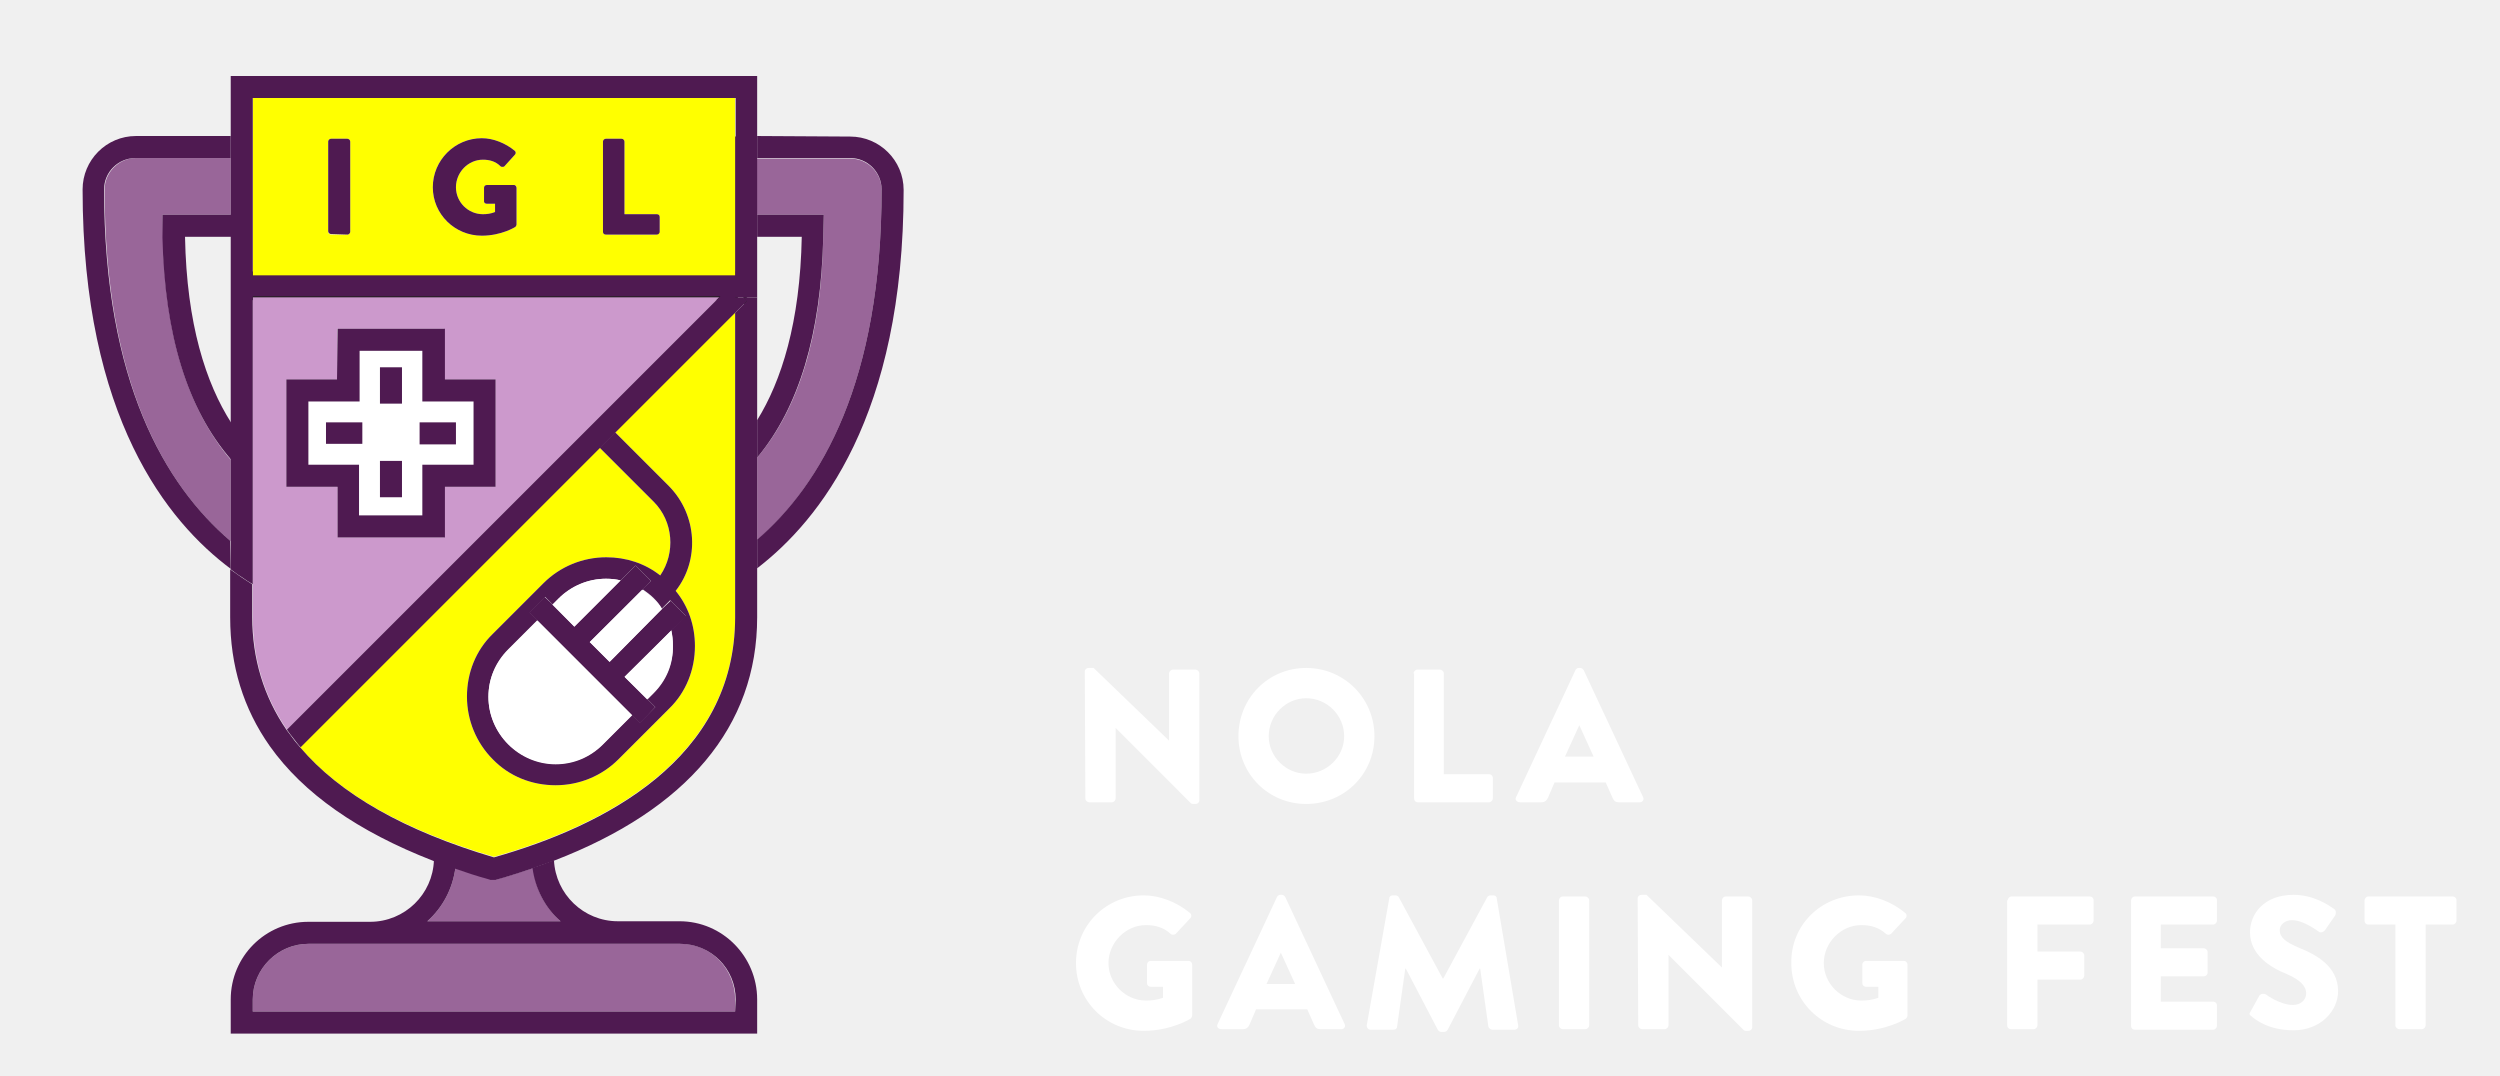
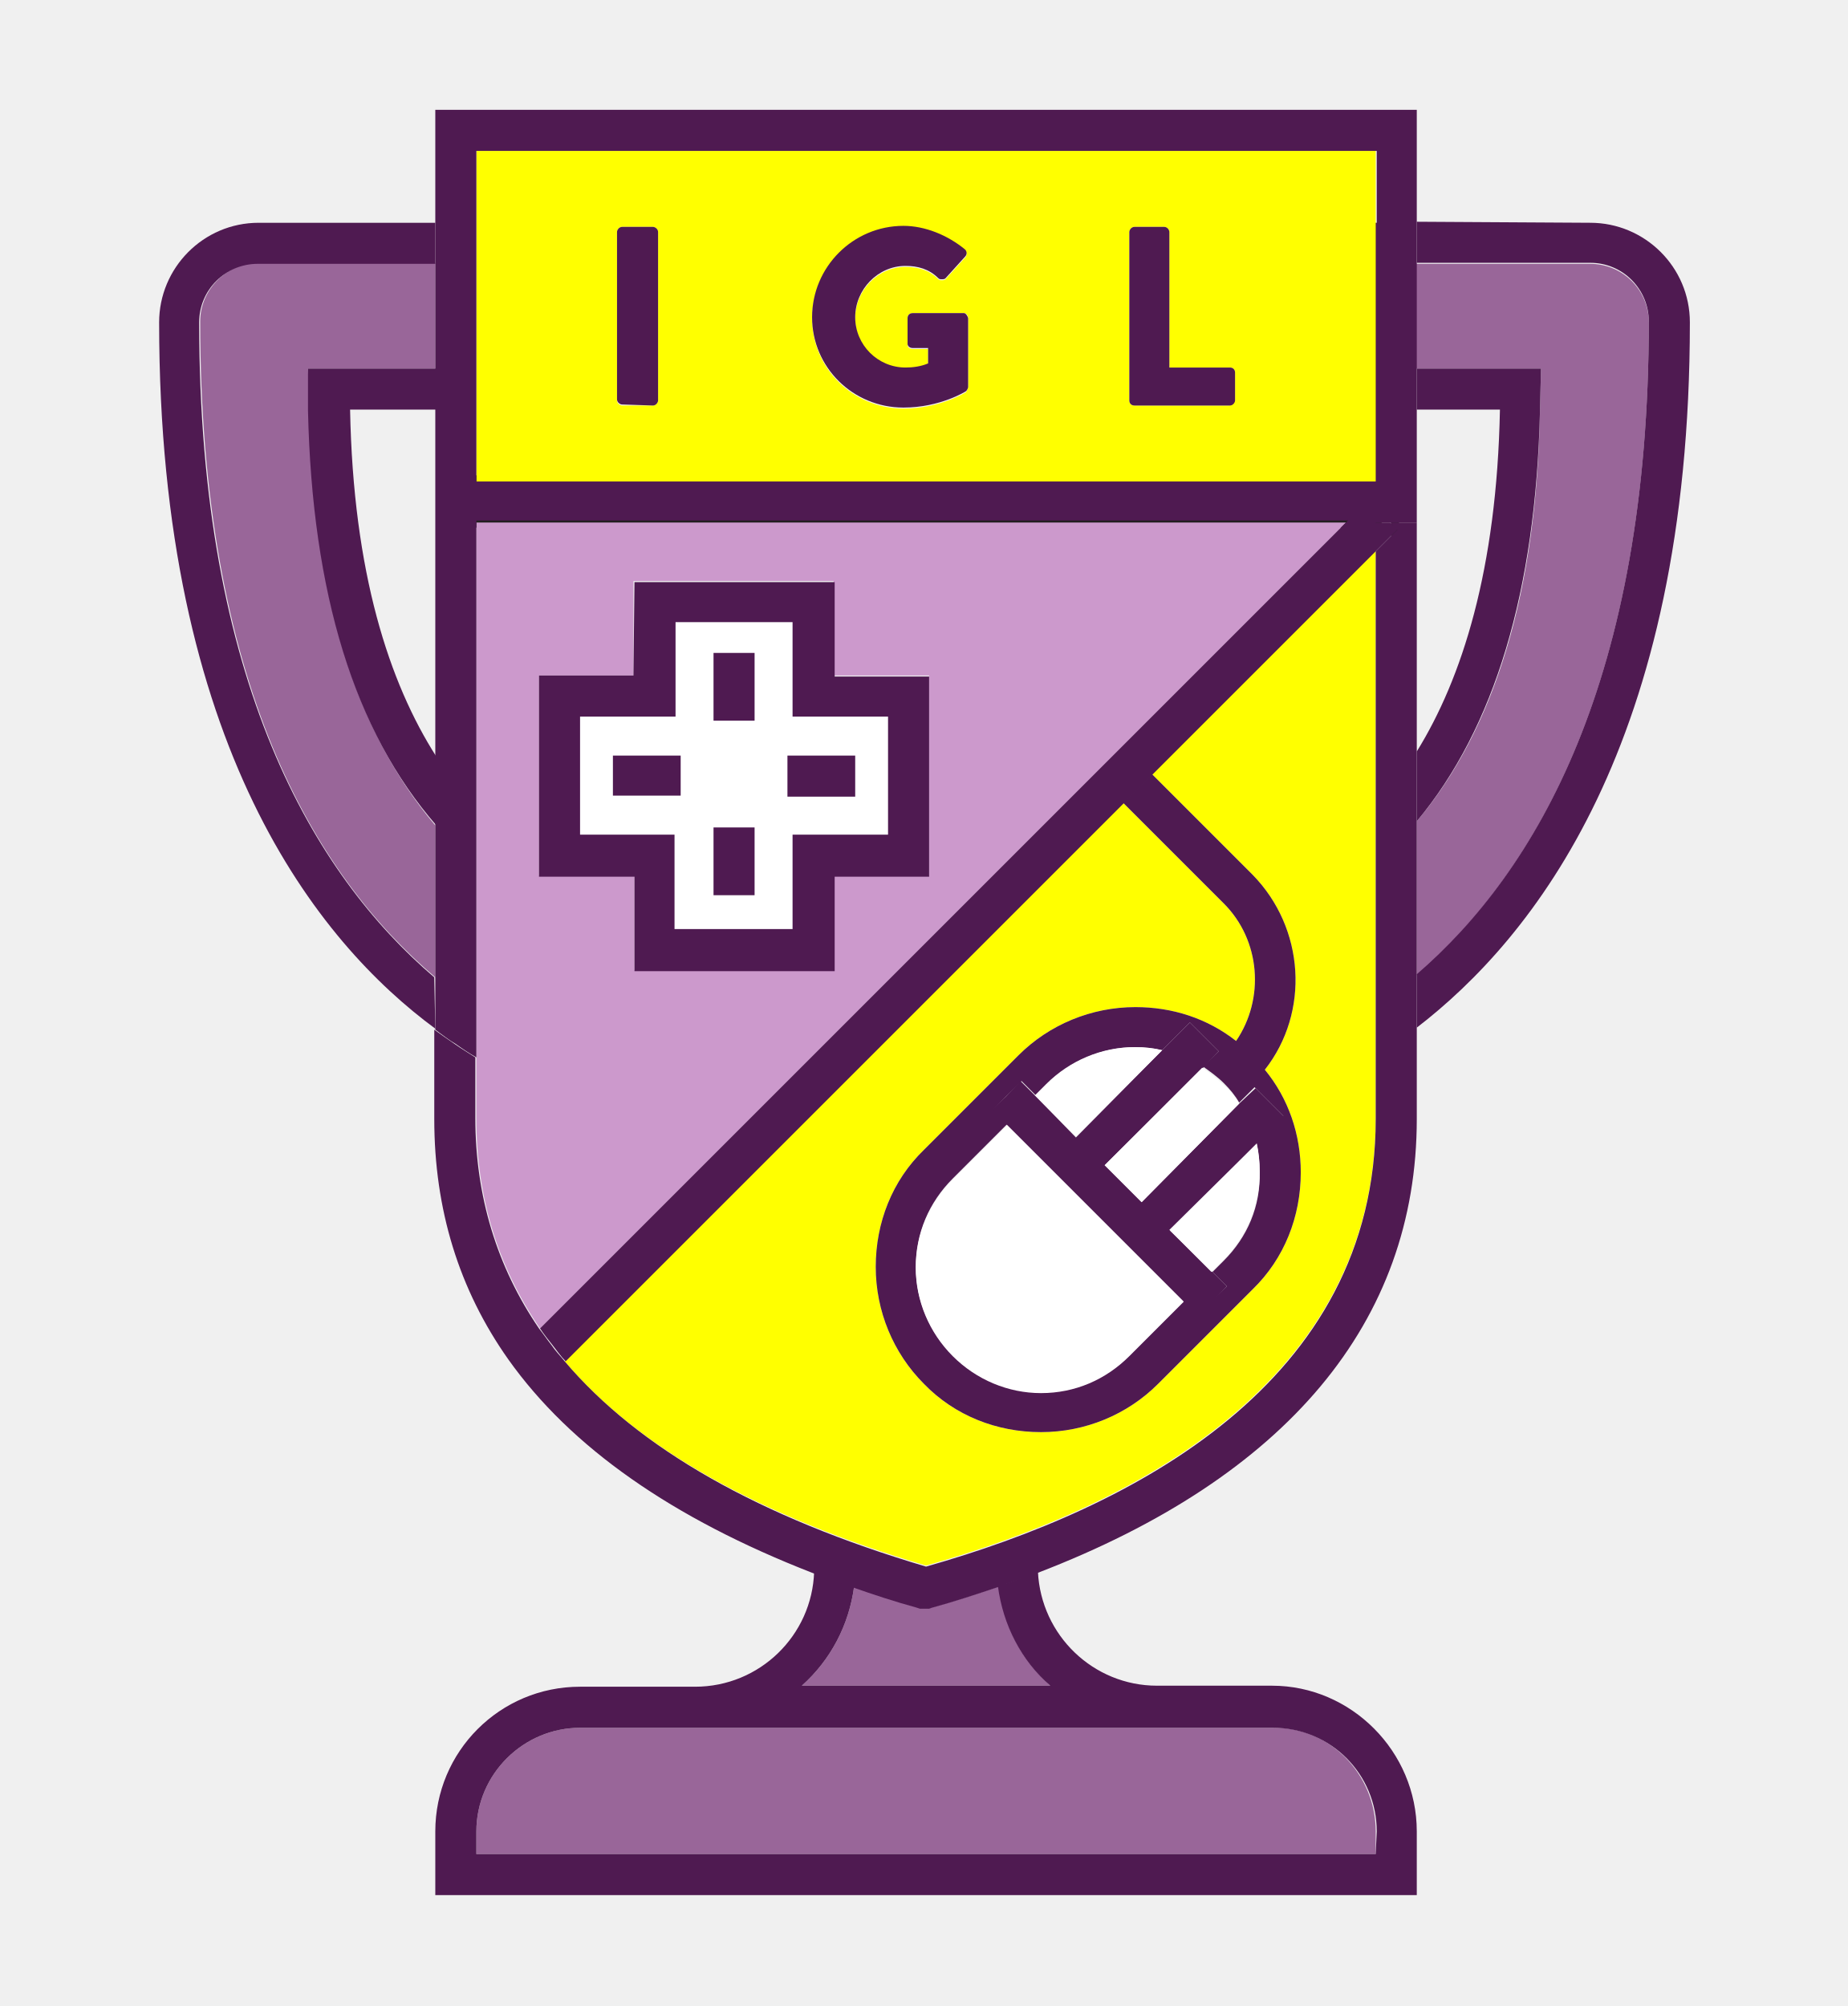
- <svg xmlns="http://www.w3.org/2000/svg" version="1.1" id="Layer_1" x="0px" y="0px" viewBox="0 0 454 195.4" style="enable-background:new 0 0 454 195.4;" xml:space="preserve">
+ <svg xmlns="http://www.w3.org/2000/svg" version="1.1" id="Layer_1" x="0px" y="0px" viewBox="0 0 180 195.4" style="enable-background:new 0 0 180 195.4;" xml:space="preserve">
  <style type="text/css">
	.st0{fill:#996699;}
	.st1{fill:#FFFFFF;stroke:#231F20;stroke-miterlimit:10;}
	.st2{fill:#4F1A51;}
	.st3{fill:#FFFF00;}
	.st4{fill:#FFFFFF;}
	.st5{fill:#CC99CC;}
</style>
-   <path class="st0" d="M29.5,39l0.1,4.1c0.3,17.7,4.5,31.2,12.3,40.4v14.8C30.1,88.3,19,69.6,19,34.4c0-3.1,2.6-5.7,5.7-5.7h17.2V39  h-8.4H29.5z" />
-   <rect x="45.9" y="49.8" class="st1" width="87.7" height="0.2" />
-   <path class="st0" d="M154.4,28.8c3.1,0,5.7,2.5,5.7,5.7c0,34.8-11,53.5-22.6,63.6v-15c7.7-9.1,11.7-22.6,12-40l0.1-4.1h-4.1h-8.1  V28.8H154.4z" />
-   <path class="st2" d="M41.9,103.3C30.5,94.8,15,75.9,15,34.4c0-5.3,4.3-9.7,9.7-9.7h17.2v4H24.6c-3.1,0-5.7,2.5-5.7,5.7  c0,35.1,11.2,53.8,22.9,63.8L41.9,103.3L41.9,103.3z" />
-   <path class="st2" d="M29.5,43.1V39h4.1H42v4h-8.4c0.3,15.9,3.8,26.6,8.4,33.8v6.7C34,74.3,29.9,60.8,29.5,43.1z" />
-   <path class="st2" d="M149.6,39l-0.1,4.1c-0.4,17.5-4.4,30.9-12,40v-6.8c4.4-7.1,7.8-17.7,8.1-33.3h-8.1v-4h8.1  C145.6,39,149.6,39,149.6,39z" />
-   <path class="st2" d="M154.4,24.8c5.3,0,9.7,4.3,9.7,9.7c0,41.1-15.3,60-26.6,68.7V98c11.6-10,22.6-28.7,22.6-63.6  c0-3.1-2.5-5.7-5.7-5.7h-16.9v-4L154.4,24.8L154.4,24.8z" />
-   <polygon class="st1" points="130.8,53.8 133.5,53.8 133.5,53.9 133.4,54 130.6,54 " />
-   <path class="st3" d="M133.5,24.8v-7H45.9v7V43v8.4h87.7V43l0,0V24.8H133.5z M63.6,42.1c0,0.2-0.2,0.5-0.5,0.5h-3  c-0.2,0-0.5-0.2-0.5-0.5V25.7c0-0.2,0.2-0.5,0.5-0.5h3c0.2,0,0.5,0.2,0.5,0.5V42.1z M93.6,41.2c0,0-2.5,1.6-6.1,1.6  c-4.9,0-8.9-3.9-8.9-8.8s4-8.9,8.9-8.9c2.1,0,4.3,0.9,6,2.3c0.2,0.2,0.2,0.5,0,0.7l-1.9,2.1c-0.1,0.1-0.2,0.1-0.4,0.1  c-0.1,0-0.2,0-0.3-0.1c-0.9-0.9-2-1.2-3.2-1.2c-2.7,0-4.9,2.3-4.9,5s2.2,4.9,4.9,4.9c0.7,0,1.5-0.1,2.2-0.4V37h-1.5  c-0.3,0-0.5-0.2-0.5-0.4v-2.5c0-0.3,0.2-0.5,0.5-0.5h2.9h2.1c0.2,0,0.4,0.2,0.4,0.5v6.7C93.8,40.9,93.7,41.1,93.6,41.2z M119.7,42.1  c0,0.2-0.2,0.5-0.5,0.5H110c-0.3,0-0.5-0.2-0.5-0.5V25.7c0-0.2,0.2-0.5,0.5-0.5h2.9c0.2,0,0.5,0.2,0.5,0.5v13.2h5.9  c0.3,0,0.5,0.2,0.5,0.5v2.7H119.7z" />
-   <path class="st3" d="M118.7,91.1c3.6,3.6,4,9.3,1.2,13.4c-2.8-2.2-6.2-3.3-9.8-3.3c-4.3,0-8.4,1.7-11.4,4.7l-9.2,9.2  c-3.1,3-4.7,7.1-4.7,11.4c0,4.3,1.7,8.4,4.7,11.4c3,3.1,7.1,4.7,11.4,4.7s8.4-1.7,11.4-4.7l9.2-9.2c3.1-3,4.7-7.1,4.7-11.4  c0-3.7-1.2-7.2-3.5-10c4.4-5.6,3.9-13.8-1.2-19l-9.8-9.8l21.8-21.8v24.9v24.3v6.1c0,25.7-23.7,37.9-43.8,43.6  c-16.2-4.8-28-11.4-35.2-19.9l54.4-54.4L118.7,91.1z" />
-   <path class="st2" d="M60.1,42.5c-0.2,0-0.5-0.2-0.5-0.5V25.7c0-0.2,0.2-0.5,0.5-0.5h3c0.2,0,0.5,0.2,0.5,0.5v16.4  c0,0.2-0.2,0.5-0.5,0.5L60.1,42.5L60.1,42.5z" />
-   <path class="st2" d="M113.4,25.7v13.2h5.9c0.3,0,0.5,0.2,0.5,0.5v2.7c0,0.2-0.2,0.5-0.5,0.5H110c-0.3,0-0.5-0.2-0.5-0.5V25.7  c0-0.2,0.2-0.5,0.5-0.5h2.9C113.2,25.2,113.4,25.5,113.4,25.7z" />
-   <path class="st2" d="M93.8,34.1v6.7c0,0.1-0.1,0.3-0.2,0.4c0,0-2.5,1.6-6.1,1.6c-4.9,0-8.9-3.9-8.9-8.8s4-8.9,8.9-8.9  c2.1,0,4.3,0.9,6,2.3c0.2,0.2,0.2,0.5,0,0.7l-1.9,2.1c-0.1,0.1-0.2,0.1-0.4,0.1c-0.1,0-0.2,0-0.3-0.1c-0.9-0.9-2-1.2-3.2-1.2  c-2.7,0-4.9,2.3-4.9,5s2.2,4.9,4.9,4.9c0.7,0,1.5-0.1,2.2-0.4V37h-1.5c-0.3,0-0.5-0.2-0.5-0.4v-2.5c0-0.3,0.2-0.5,0.5-0.5h2.9h2.1  C93.6,33.6,93.8,33.9,93.8,34.1z" />
-   <polygon class="st1" points="130.6,54 45.9,54 45.9,53.8 130.8,53.8 " />
-   <path class="st4" d="M76.7,72.9v-9.2H73h-7.7v9.2H56v7.7v3.8h9.2v9.2h11.5v-9.2H86V72.9H76.7z" />
-   <path class="st5" d="M45.9,54v28v24.1v5.9c0,7.7,2.1,14.5,6.2,20.5l31.8-31.8l9.2-9.2L130.6,54H45.9z M80.7,88.4v9.2H61.3v-9.2H52  V68.9h9.2v-9.2h19.5v9.2H90v19.5H80.7z" />
-   <polygon class="st1" points="135.6,54.7 135.5,54.7 135.5,54.6 " />
-   <path class="st0" d="M133.5,181.5v2.2H45.9v-2.2c0-5.6,4.6-10.1,10.1-10.1h11.2h45h0.1h11.2C129,171.3,133.5,175.9,133.5,181.5z" />
-   <polygon class="st1" points="132.9,52 132.6,52 132.8,51.8 " />
-   <polygon class="st2" points="124.6,111.9 121.9,114.5 113.5,123 117.6,127 119,128.4 117.6,129.9 116.2,131.3 114.8,129.9   97.5,112.6 96.1,111.2 97.5,109.8 98.9,108.4 100.4,109.8 104.3,113.8 112.7,105.4 115.4,102.7 116.8,104.1 118.2,105.5   116.7,107.1 107.1,116.6 110.7,120.2 120.2,110.6 121.8,109.1 123.2,110.5 " />
-   <path class="st2" d="M122.7,107.3c4.4-5.6,3.9-13.8-1.2-19l-9.8-9.8l-2.8,2.8l9.8,9.8c3.6,3.6,4,9.3,1.2,13.4  c-2.8-2.2-6.2-3.3-9.8-3.3c-4.3,0-8.4,1.7-11.4,4.7l-9.2,9.2c-3.1,3-4.7,7.1-4.7,11.4s1.7,8.4,4.7,11.4c3,3.1,7.1,4.7,11.4,4.7  s8.4-1.7,11.4-4.7l9.2-9.2c3.1-3,4.7-7.1,4.7-11.4C126.2,113.6,125,110.1,122.7,107.3z M118.7,125.9l-1.1,1.1l1.4,1.4l-1.4,1.4  l-1.4,1.4l-1.4-1.4l-5.3,5.3c-2.3,2.3-5.3,3.6-8.6,3.6c-3.2,0-6.3-1.3-8.6-3.6c-2.3-2.3-3.6-5.4-3.6-8.6c0-3.3,1.3-6.3,3.6-8.6  l5.3-5.3l-1.4-1.4l1.4-1.4l1.4-1.4l1.4,1.4l1.1-1.1c2.3-2.3,5.4-3.6,8.6-3.6c0.9,0,1.8,0.1,2.6,0.3l2.7-2.7l1.4,1.4l1.4,1.4l0,0  l-1.5,1.5c0.7,0.5,1.4,1,2,1.6s1.1,1.2,1.5,1.9l1.5-1.5l-0.3-0.4l-2.8-2.8l2.8,2.8l0.3,0.4l1.4,1.4l1.4,1.4l-2.6,2.6  c0.2,0.9,0.3,1.8,0.3,2.8C122.3,120.6,121,123.6,118.7,125.9z" />
-   <path class="st4" d="M121.9,114.5c0.2,0.9,0.3,1.8,0.3,2.8c0,3.3-1.3,6.3-3.6,8.6l-1.1,1.1l-4.1-4.1L121.9,114.5z" />
-   <path class="st4" d="M120.2,110.6l-9.5,9.6l-3.6-3.6l9.5-9.5c0.7,0.5,1.4,1,2,1.6C119.3,109.3,119.8,109.9,120.2,110.6z" />
-   <path class="st4" d="M114.8,129.9l-5.3,5.3c-2.3,2.3-5.3,3.6-8.6,3.6c-3.2,0-6.3-1.3-8.6-3.6c-2.3-2.3-3.6-5.4-3.6-8.6  c0-3.3,1.3-6.3,3.6-8.6l5.3-5.3L114.8,129.9z" />
-   <path class="st4" d="M112.7,105.4l-8.4,8.4l-4-4l1.1-1.1c2.3-2.3,5.4-3.6,8.6-3.6C111,105.1,111.9,105.2,112.7,105.4z" />
-   <path class="st0" d="M101.8,167.3H77.6c2.8-2.5,4.6-5.9,5.1-9.7c2,0.7,4.1,1.4,6.3,2l0.3,0.1h0.9l0.3-0.1c2.2-0.6,4.3-1.3,6.4-2  C97.2,161.5,99.1,164.9,101.8,167.3z" />
-   <path class="st2" d="M123.4,167.3h-11.2c-6.2,0-11.3-4.9-11.6-11.1c-1.3,0.5-2.6,1-3.9,1.4c0.5,3.8,2.3,7.3,5.1,9.7H77.6  c2.8-2.5,4.6-5.9,5.1-9.7c-1.3-0.5-2.6-0.9-3.9-1.4c-0.2,6.2-5.3,11.2-11.6,11.2H56c-7.8,0-14.1,6.3-14.1,14.1v6.2h95.6v-6.2  C137.5,173.7,131.2,167.3,123.4,167.3z M133.5,183.7H45.9v-2.2c0-5.6,4.6-10.1,10.1-10.1h11.2h45h0.1h11.2c5.6,0,10.1,4.5,10.1,10.1  L133.5,183.7L133.5,183.7z" />
-   <path class="st2" d="M61.3,59.7h19.5v9.2H90v19.5h-9.2v9.2H61.3v-9.2H52V68.9h9.2L61.3,59.7L61.3,59.7z M76.7,72.9v-9.2H73h-7.7v9.2  H56v7.7v3.8h9.2v9.2h11.5v-9.2H86V72.9H76.7z" />
-   <polygon class="st2" points="73,72.9 73,73.3 69,73.3 69,66.7 73,66.7 " />
-   <polygon class="st2" points="65.8,76.7 65.8,80.6 65.2,80.6 59.2,80.6 59.2,76.7 " />
-   <rect x="76.2" y="76.7" class="st2" width="6.6" height="4" />
-   <rect x="69" y="83.7" class="st2" width="4" height="6.6" />
-   <path class="st2" d="M134.9,54h-1.4l1.4-1.5h-2.8l-39,39l-9.2,9.2l-31.8,31.8c0.4,0.6,0.8,1.1,1.2,1.6s0.8,1.1,1.3,1.6L109,81.3l0,0  l2.8-2.8l0,0l21.8-21.8l2-2v-0.1L134.9,54z" />
-   <path class="st2" d="M54.5,135.7c-0.4-0.5-0.9-1-1.3-1.6c-0.4-0.5-0.8-1.1-1.2-1.6c-4.1-6-6.2-12.9-6.2-20.5v-5.9  c-0.6-0.4-1.3-0.8-2-1.3c-0.6-0.4-1.3-0.9-2-1.4v8.7c0,8.8,2.4,16.6,7.2,23.4c6.1,8.6,16,15.5,29.6,20.8c1.3,0.5,2.6,1,3.9,1.4  c2,0.7,4.1,1.4,6.3,2l0.3,0.1H90l0.3-0.1c2.2-0.6,4.3-1.3,6.4-2c1.3-0.5,2.6-0.9,3.9-1.4c24.2-9.3,36.9-24.4,36.9-44.2v-8.9V98V83.1  v-6.8V54h-2h-0.6l0.6,0.6l0,0l0.1,0.1l-0.1,0.1l-2,2v24.9V106l0,0v6.1c0,25.7-23.7,37.9-43.8,43.6C73.5,150.9,61.7,144.2,54.5,135.7  L54.5,135.7z" />
-   <path class="st2" d="M41.9,13.8v11v4V39v4v6.8l0,0V54v22.8v6.7v14.8v5.1c0.7,0.5,1.3,1,2,1.4c0.7,0.5,1.3,0.9,2,1.3V81.9V54l0,0  v-0.2h84.9h2.7v0.1V54h1.4h0.6h2v-4.2V43v-4V28.8v-4v-11C137.5,13.8,41.9,13.8,41.9,13.8z M133.5,24.8V43v6.8V50H45.9v-0.2V43V24.8  v-7h87.7v7H133.5z" />
  <g>
-     <path class="st4" d="M197,121.9c0-0.3,0.3-0.6,0.7-0.6h0.9l13.7,13.2h0v-12.2c0-0.3,0.3-0.7,0.7-0.7h4.1c0.3,0,0.7,0.3,0.7,0.7   v23.1c0,0.3-0.3,0.6-0.7,0.6h-0.5c-0.1,0-0.4-0.1-0.4-0.2l-13.6-13.6h0V145c0,0.3-0.3,0.7-0.7,0.7h-4.1c-0.3,0-0.7-0.3-0.7-0.7   L197,121.9z" />
-     <path class="st4" d="M237.2,121.3c6.9,0,12.4,5.5,12.4,12.4c0,6.9-5.5,12.3-12.4,12.3c-6.9,0-12.3-5.5-12.3-12.3   C224.9,126.8,230.3,121.3,237.2,121.3z M237.2,140.5c3.8,0,6.9-3.1,6.9-6.8c0-3.8-3.1-6.9-6.9-6.9c-3.7,0-6.8,3.1-6.8,6.9   C230.4,137.4,233.5,140.5,237.2,140.5z" />
-     <path class="st4" d="M256.7,122.3c0-0.3,0.3-0.7,0.7-0.7h4.1c0.3,0,0.7,0.3,0.7,0.7v18.3h8.2c0.4,0,0.7,0.3,0.7,0.7v3.7   c0,0.3-0.3,0.7-0.7,0.7h-12.9c-0.4,0-0.7-0.3-0.7-0.7V122.3z" />
-     <path class="st4" d="M275.3,144.8l10.8-23.1c0.1-0.2,0.3-0.4,0.6-0.4h0.3c0.2,0,0.5,0.2,0.6,0.4l10.8,23.1c0.2,0.4-0.1,0.9-0.6,0.9   h-3.8c-0.6,0-0.9-0.2-1.2-0.9l-1.2-2.7h-9.3l-1.2,2.8c-0.2,0.4-0.5,0.8-1.2,0.8h-3.8C275.4,145.7,275.1,145.2,275.3,144.8z    M289.4,137.4l-2.6-5.7h0l-2.6,5.7H289.4z" />
-     <path class="st4" d="M207.7,162.6c2.9,0,6,1.2,8.4,3.2c0.3,0.2,0.3,0.7,0.1,0.9l-2.7,2.9c-0.3,0.2-0.7,0.2-0.9,0   c-1.3-1.2-2.8-1.6-4.5-1.6c-3.7,0-6.8,3.2-6.8,6.9c0,3.7,3.1,6.8,6.8,6.8c1,0,2-0.1,3.1-0.5v-2h-2.2c-0.4,0-0.7-0.3-0.7-0.6v-3.4   c0-0.4,0.3-0.7,0.7-0.7h6.9c0.3,0,0.6,0.3,0.6,0.7l0,9.2c0,0.2-0.1,0.4-0.3,0.6c0,0-3.5,2.2-8.5,2.2c-6.8,0-12.3-5.4-12.3-12.3   C195.4,168,200.9,162.6,207.7,162.6z" />
-     <path class="st4" d="M221.1,186l10.8-23.1c0.1-0.2,0.3-0.4,0.6-0.4h0.3c0.2,0,0.5,0.2,0.6,0.4l10.8,23.1c0.2,0.4-0.1,0.9-0.6,0.9   h-3.8c-0.6,0-0.9-0.2-1.2-0.9l-1.2-2.7h-9.3l-1.2,2.8c-0.2,0.4-0.5,0.8-1.2,0.8h-3.8C221.2,186.9,220.9,186.5,221.1,186z    M235.2,178.7l-2.6-5.7h0l-2.6,5.7H235.2z" />
-     <path class="st4" d="M252.3,163.1c0-0.3,0.3-0.5,0.6-0.5h0.5c0.2,0,0.5,0.1,0.6,0.3l8,14.8h0.1l8-14.8c0.1-0.2,0.4-0.3,0.6-0.3h0.5   c0.3,0,0.6,0.2,0.6,0.5l3.9,23.1c0.1,0.4-0.2,0.8-0.7,0.8H271c-0.3,0-0.6-0.3-0.7-0.5l-1.5-10.6h-0.1l-5.8,11.1   c-0.1,0.2-0.4,0.4-0.6,0.4h-0.6c-0.2,0-0.5-0.2-0.6-0.4l-5.8-11.1h-0.1l-1.5,10.6c0,0.3-0.3,0.5-0.7,0.5h-4.1   c-0.4,0-0.7-0.3-0.7-0.8L252.3,163.1z" />
-     <path class="st4" d="M283.1,163.5c0-0.3,0.3-0.7,0.7-0.7h4.1c0.3,0,0.7,0.3,0.7,0.7v22.7c0,0.3-0.3,0.7-0.7,0.7h-4.1   c-0.3,0-0.7-0.3-0.7-0.7V163.5z" />
-     <path class="st4" d="M297.4,163.1c0-0.3,0.3-0.6,0.7-0.6h0.9l13.7,13.2h0v-12.2c0-0.3,0.3-0.7,0.7-0.7h4.1c0.3,0,0.7,0.3,0.7,0.7   v23.1c0,0.3-0.3,0.6-0.7,0.6h-0.5c-0.1,0-0.4-0.1-0.4-0.2l-13.6-13.6h0v12.8c0,0.3-0.3,0.7-0.7,0.7h-4.1c-0.3,0-0.7-0.3-0.7-0.7   L297.4,163.1z" />
-     <path class="st4" d="M337.6,162.6c2.9,0,6,1.2,8.4,3.2c0.3,0.2,0.3,0.7,0.1,0.9l-2.7,2.9c-0.3,0.2-0.7,0.2-0.9,0   c-1.3-1.2-2.8-1.6-4.5-1.6c-3.7,0-6.8,3.2-6.8,6.9c0,3.7,3.1,6.8,6.8,6.8c1,0,2-0.1,3.1-0.5v-2h-2.2c-0.4,0-0.7-0.3-0.7-0.6v-3.4   c0-0.4,0.3-0.7,0.7-0.7h6.9c0.3,0,0.6,0.3,0.6,0.7l0,9.2c0,0.2-0.1,0.4-0.3,0.6c0,0-3.5,2.2-8.5,2.2c-6.8,0-12.3-5.4-12.3-12.3   C325.2,168,330.7,162.6,337.6,162.6z" />
-     <path class="st4" d="M364.6,163.5c0-0.3,0.3-0.7,0.7-0.7h14.2c0.4,0,0.7,0.3,0.7,0.7v3.7c0,0.3-0.3,0.7-0.7,0.7H370v4.9h7.8   c0.3,0,0.7,0.3,0.7,0.7v3.7c0,0.3-0.3,0.7-0.7,0.7H370v8.3c0,0.3-0.3,0.7-0.7,0.7h-4.1c-0.4,0-0.7-0.3-0.7-0.7V163.5z" />
-     <path class="st4" d="M387,163.5c0-0.3,0.3-0.7,0.7-0.7h14.2c0.4,0,0.7,0.3,0.7,0.7v3.7c0,0.3-0.3,0.7-0.7,0.7h-9.5v4.3h7.8   c0.3,0,0.7,0.3,0.7,0.7v3.7c0,0.4-0.3,0.7-0.7,0.7h-7.8v4.6h9.5c0.4,0,0.7,0.3,0.7,0.7v3.7c0,0.3-0.3,0.7-0.7,0.7h-14.2   c-0.4,0-0.7-0.3-0.7-0.7V163.5z" />
-     <path class="st4" d="M408.7,183.7l1.6-2.9c0.3-0.4,0.9-0.4,1.2-0.2c0.1,0.1,2.6,1.9,4.9,1.9c1.4,0,2.4-0.9,2.4-2.1   c0-1.4-1.2-2.5-3.5-3.5c-3-1.2-6.7-3.5-6.7-7.6c0-3.4,2.6-6.8,7.9-6.8c3.6,0,6.3,1.8,7.4,2.6c0.4,0.2,0.3,0.9,0.2,1.1l-1.8,2.6   c-0.2,0.4-0.9,0.7-1.2,0.4c-0.3-0.2-2.8-2.1-4.9-2.1c-1.2,0-2.2,0.8-2.2,1.8c0,1.3,1,2.2,3.7,3.3c2.7,1.1,6.9,3.2,6.9,7.8   c0,3.5-3.1,7.1-8.1,7.1c-4.5,0-6.9-1.9-7.7-2.6C408.5,184.3,408.4,184.1,408.7,183.7z" />
-     <path class="st4" d="M435,167.9h-4.9c-0.4,0-0.7-0.3-0.7-0.7v-3.7c0-0.3,0.3-0.7,0.7-0.7h15.3c0.4,0,0.7,0.3,0.7,0.7v3.7   c0,0.3-0.3,0.7-0.7,0.7h-4.9v18.3c0,0.3-0.3,0.7-0.7,0.7h-4.1c-0.3,0-0.7-0.3-0.7-0.7V167.9z" />
+     <path class="st0" d="M30,35.9l0.1,4.1c0.3,17.7,4.5,31.2,12.3,40.4v14.8c-11.8-10-22.9-28.7-22.9-63.9c0-3.1,2.6-5.7,5.7-5.7h17.2   v10.3H34H30z" />
+     <rect x="46.4" y="46.8" class="st1" width="87.7" height="0.2" />
+     <path class="st0" d="M154.9,25.7c3.1,0,5.7,2.5,5.7,5.7c0,34.8-11,53.5-22.6,63.6V80c7.7-9.1,11.7-22.6,12-40l0.1-4.1h-4.1h-8.1   V25.7H154.9z" />
+     <path class="st2" d="M42.4,100.2C31,91.8,15.5,72.8,15.5,31.4c0-5.3,4.3-9.7,9.7-9.7h17.2v4H25.1c-3.1,0-5.7,2.5-5.7,5.7   c0,35.1,11.2,53.8,22.9,63.8L42.4,100.2L42.4,100.2z" />
+     <path class="st2" d="M30,40v-4.1h4.1h8.4v4h-8.4c0.3,15.9,3.8,26.6,8.4,33.8v6.7C34.5,71.2,30.4,57.8,30,40z" />
+     <path class="st2" d="M150.1,35.9L150,40c-0.4,17.5-4.4,30.9-12,40v-6.8c4.4-7.1,7.8-17.7,8.1-33.3H138v-4h8.1   C146.1,35.9,150.1,35.9,150.1,35.9z" />
+     <path class="st2" d="M154.9,21.7c5.3,0,9.7,4.3,9.7,9.7c0,41.1-15.3,60-26.6,68.7v-5.2c11.6-10,22.6-28.7,22.6-63.6   c0-3.1-2.5-5.7-5.7-5.7H138v-4L154.9,21.7L154.9,21.7z" />
+     <polygon class="st1" points="131.2,50.8 134,50.8 134,50.8 133.9,50.9 131.1,50.9  " />
+     <path class="st3" d="M134,21.7v-7H46.4v7v18.2v8.4h87.7v-8.4l0,0V21.7H134z M64.1,39c0,0.2-0.2,0.5-0.5,0.5h-3   c-0.2,0-0.5-0.2-0.5-0.5V22.6c0-0.2,0.2-0.5,0.5-0.5h3c0.2,0,0.5,0.2,0.5,0.5V39z M94.1,38.2c0,0-2.5,1.6-6.1,1.6   c-4.9,0-8.9-3.9-8.9-8.8s4-8.9,8.9-8.9c2.1,0,4.3,0.9,6,2.3c0.2,0.2,0.2,0.5,0,0.7l-1.9,2.1c-0.1,0.1-0.2,0.1-0.4,0.1   c-0.1,0-0.2,0-0.3-0.1c-0.9-0.9-2-1.2-3.2-1.2c-2.7,0-4.9,2.3-4.9,5s2.2,4.9,4.9,4.9c0.7,0,1.5-0.1,2.2-0.4v-1.5h-1.5   c-0.3,0-0.5-0.2-0.5-0.4V31c0-0.3,0.2-0.5,0.5-0.5h2.9h2.1c0.2,0,0.4,0.2,0.4,0.5v6.7C94.3,37.8,94.2,38,94.1,38.2z M120.2,39   c0,0.2-0.2,0.5-0.5,0.5h-9.2c-0.3,0-0.5-0.2-0.5-0.5V22.6c0-0.2,0.2-0.5,0.5-0.5h2.9c0.2,0,0.5,0.2,0.5,0.5v13.2h5.9   c0.3,0,0.5,0.2,0.5,0.5v2.7C120.3,39.1,120.2,39.1,120.2,39z" />
+     <path class="st3" d="M119.2,88c3.6,3.6,4,9.3,1.2,13.4c-2.8-2.2-6.2-3.3-9.8-3.3c-4.3,0-8.4,1.7-11.4,4.7l-9.2,9.2   c-3.1,3-4.7,7.1-4.7,11.4c0,4.3,1.7,8.4,4.7,11.4c3,3.1,7.1,4.7,11.4,4.7s8.4-1.7,11.4-4.7l9.2-9.2c3.1-3,4.7-7.1,4.7-11.4   c0-3.7-1.2-7.2-3.5-10c4.4-5.6,3.9-13.8-1.2-19l-9.8-9.8l21.8-21.8v24.9v24.3v6.1c0,25.7-23.7,37.9-43.8,43.6   c-16.2-4.8-28-11.4-35.2-19.9l54.4-54.4L119.2,88z" />
+     <path class="st2" d="M60.6,39.4c-0.2,0-0.5-0.2-0.5-0.5V22.6c0-0.2,0.2-0.5,0.5-0.5h3c0.2,0,0.5,0.2,0.5,0.5V39   c0,0.2-0.2,0.5-0.5,0.5L60.6,39.4L60.6,39.4z" />
+     <path class="st2" d="M113.9,22.6v13.2h5.9c0.3,0,0.5,0.2,0.5,0.5v2.7c0,0.2-0.2,0.5-0.5,0.5h-9.3c-0.3,0-0.5-0.2-0.5-0.5V22.6   c0-0.2,0.2-0.5,0.5-0.5h2.9C113.7,22.1,113.9,22.4,113.9,22.6z" />
+     <path class="st2" d="M94.3,31v6.7c0,0.1-0.1,0.3-0.2,0.4c0,0-2.5,1.6-6.1,1.6c-4.9,0-8.9-3.9-8.9-8.8s4-8.9,8.9-8.9   c2.1,0,4.3,0.9,6,2.3c0.2,0.2,0.2,0.5,0,0.7l-1.9,2.1c-0.1,0.1-0.2,0.1-0.4,0.1c-0.1,0-0.2,0-0.3-0.1c-0.9-0.9-2-1.2-3.2-1.2   c-2.7,0-4.9,2.3-4.9,5s2.2,4.9,4.9,4.9c0.7,0,1.5-0.1,2.2-0.4v-1.5h-1.5c-0.3,0-0.5-0.2-0.5-0.4V31c0-0.3,0.2-0.5,0.5-0.5h2.9h2.1   C94.1,30.5,94.3,30.9,94.3,31z" />
+     <polygon class="st1" points="131.1,50.9 46.4,50.9 46.4,50.8 131.2,50.8  " />
+     <path class="st4" d="M77.2,69.8v-9.2h-3.7h-7.7v9.2h-9.3v7.7v3.8h9.2v9.2h11.5v-9.2h9.3V69.8H77.2z" />
+     <path class="st5" d="M46.4,50.9v28V103v5.9c0,7.7,2.1,14.5,6.2,20.5l31.8-31.8l9.2-9.2l37.5-37.5H46.4z M81.2,85.3v9.2H61.8v-9.2   h-9.3V65.8h9.2v-9.2h19.5v9.2h9.3v19.5H81.2z" />
+     <polygon class="st1" points="136.1,51.7 136,51.7 136,51.5  " />
+     <path class="st0" d="M134,178.4v2.2H46.4v-2.2c0-5.6,4.6-10.1,10.1-10.1h11.2h45h0.1h11.2C129.5,168.2,134,172.8,134,178.4z" />
+     <polygon class="st1" points="133.4,48.9 133.1,48.9 133.2,48.8  " />
+     <polygon class="st2" points="125.1,108.8 122.4,111.4 114,119.9 118.1,123.9 119.5,125.3 118.1,126.8 116.7,128.2 115.3,126.8    98,109.5 96.6,108.1 98,106.8 99.4,105.3 100.9,106.8 104.8,110.8 113.2,102.3 115.9,99.6 117.3,101 118.7,102.4 117.2,104    107.6,113.5 111.2,117.1 120.7,107.5 122.3,106 123.7,107.4  " />
+     <path class="st2" d="M123.2,104.2c4.4-5.6,3.9-13.8-1.2-19l-9.8-9.8l-2.8,2.8l9.8,9.8c3.6,3.6,4,9.3,1.2,13.4   c-2.8-2.2-6.2-3.3-9.8-3.3c-4.3,0-8.4,1.7-11.4,4.7l-9.2,9.2c-3.1,3-4.7,7.1-4.7,11.4s1.7,8.4,4.7,11.4c3,3.1,7.1,4.7,11.4,4.7   s8.4-1.7,11.4-4.7l9.2-9.2c3.1-3,4.7-7.1,4.7-11.4C126.7,110.5,125.5,107,123.2,104.2z M119.2,122.8l-1.1,1.1l1.4,1.4l-1.4,1.4   l-1.4,1.4l-1.4-1.4l-5.3,5.3c-2.3,2.3-5.3,3.6-8.6,3.6c-3.2,0-6.3-1.3-8.6-3.6c-2.3-2.3-3.6-5.4-3.6-8.6c0-3.3,1.3-6.3,3.6-8.6   l5.3-5.3l-1.4-1.4l1.4-1.4l1.4-1.4l1.4,1.4l1.1-1.1c2.3-2.3,5.4-3.6,8.6-3.6c0.9,0,1.8,0.1,2.6,0.3l2.7-2.7l1.4,1.4l1.4,1.4l0,0   l-1.5,1.5c0.7,0.5,1.4,1,2,1.6s1.1,1.2,1.5,1.9l1.5-1.5l-0.3-0.4l-2.8-2.8l2.8,2.8l0.3,0.4l1.4,1.4l1.4,1.4l-2.6,2.6   c0.2,0.9,0.3,1.8,0.3,2.8C122.8,117.5,121.5,120.5,119.2,122.8z" />
+     <path class="st4" d="M122.4,111.4c0.2,0.9,0.3,1.8,0.3,2.8c0,3.3-1.3,6.3-3.6,8.6l-1.1,1.1l-4.1-4.1L122.4,111.4z" />
+     <path class="st4" d="M120.7,107.5l-9.5,9.6l-3.6-3.6l9.5-9.5c0.7,0.5,1.4,1,2,1.6C119.8,106.2,120.3,106.8,120.7,107.5z" />
+     <path class="st4" d="M115.3,126.8l-5.3,5.3c-2.3,2.3-5.3,3.6-8.6,3.6c-3.2,0-6.3-1.3-8.6-3.6c-2.3-2.3-3.6-5.4-3.6-8.6   c0-3.3,1.3-6.3,3.6-8.6l5.3-5.3L115.3,126.8z" />
+     <path class="st4" d="M113.2,102.3l-8.4,8.4l-4-4l1.1-1.1c2.3-2.3,5.4-3.6,8.6-3.6C111.5,102,112.4,102.1,113.2,102.3z" />
+     <path class="st0" d="M102.3,164.2H78.1c2.8-2.5,4.6-5.9,5.1-9.7c2,0.7,4.1,1.4,6.3,2l0.3,0.1h0.9l0.3-0.1c2.2-0.6,4.3-1.3,6.4-2   C97.7,158.4,99.6,161.8,102.3,164.2z" />
+     <path class="st2" d="M123.9,164.2h-11.2c-6.2,0-11.3-4.9-11.6-11.1c-1.3,0.5-2.6,1-3.9,1.4c0.5,3.8,2.3,7.3,5.1,9.7H78.1   c2.8-2.5,4.6-5.9,5.1-9.7c-1.3-0.5-2.6-0.9-3.9-1.4c-0.2,6.2-5.3,11.2-11.6,11.2H56.5c-7.8,0-14.1,6.3-14.1,14.1v6.2H138v-6.2   C138,170.6,131.6,164.2,123.9,164.2z M134,180.6H46.4v-2.2c0-5.6,4.6-10.1,10.1-10.1h11.2h45h0.1h11.2c5.6,0,10.1,4.5,10.1,10.1   L134,180.6L134,180.6z" />
+     <path class="st2" d="M61.8,56.7h19.5v9.2h9.2v19.5h-9.2v9.2H61.8v-9.2h-9.3V65.8h9.2L61.8,56.7L61.8,56.7z M77.2,69.8v-9.2h-3.7   h-7.7v9.2h-9.3v7.7v3.8h9.2v9.2h11.5v-9.2h9.3V69.8H77.2z" />
+     <polygon class="st2" points="73.5,69.8 73.5,70.2 69.5,70.2 69.5,63.6 73.5,63.6  " />
+     <polygon class="st2" points="66.3,73.6 66.3,77.5 65.7,77.5 59.7,77.5 59.7,73.6  " />
+     <rect x="76.7" y="73.6" class="st2" width="6.6" height="4" />
+     <rect x="69.5" y="80.6" class="st2" width="4" height="6.6" />
+     <path class="st2" d="M135.4,50.9H134l1.4-1.5h-2.8l-39,39l-9.2,9.2l-31.8,31.8c0.4,0.6,0.8,1.1,1.2,1.6s0.8,1.1,1.3,1.6l54.4-54.4   l0,0l2.8-2.8l0,0l21.8-21.8l2-2v-0.1L135.4,50.9z" />
+     <path class="st2" d="M55,132.6c-0.4-0.5-0.9-1-1.3-1.6c-0.4-0.5-0.8-1.1-1.2-1.6c-4.1-6-6.2-12.9-6.2-20.5V103   c-0.6-0.4-1.3-0.8-2-1.3c-0.6-0.4-1.3-0.9-2-1.4v8.7c0,8.8,2.4,16.6,7.2,23.4c6.1,8.6,16,15.5,29.6,20.8c1.3,0.5,2.6,1,3.9,1.4   c2,0.7,4.1,1.4,6.3,2l0.3,0.1h0.9l0.3-0.1c2.2-0.6,4.3-1.3,6.4-2c1.3-0.5,2.6-0.9,3.9-1.4c24.2-9.3,36.9-24.4,36.9-44.2v-8.9v-5.2   V80v-6.8V50.9h-2h-0.6l0.6,0.6l0,0l0.1,0.1l-0.1,0.1l-2,2v24.9v24.3l0,0v6.1c0,25.7-23.7,37.9-43.8,43.6   C74,147.8,62.2,141.1,55,132.6L55,132.6z" />
+     <path class="st2" d="M42.4,10.7v11v4v10.2v4v6.8l0,0v4.2v22.8v6.7v14.8v5.1c0.7,0.5,1.3,1,2,1.4c0.7,0.5,1.3,0.9,2,1.3V78.8V50.9   l0,0v-0.2h84.9h2.7v0.1v0.1h1.4h0.6h2v-4.2v-6.8v-4V25.7v-4v-11C138,10.7,42.4,10.7,42.4,10.7z M134,21.7v18.2v6.8v0.2H46.4v-0.2   v-6.8V21.7v-7h87.7v7H134z" />
  </g>
</svg>
